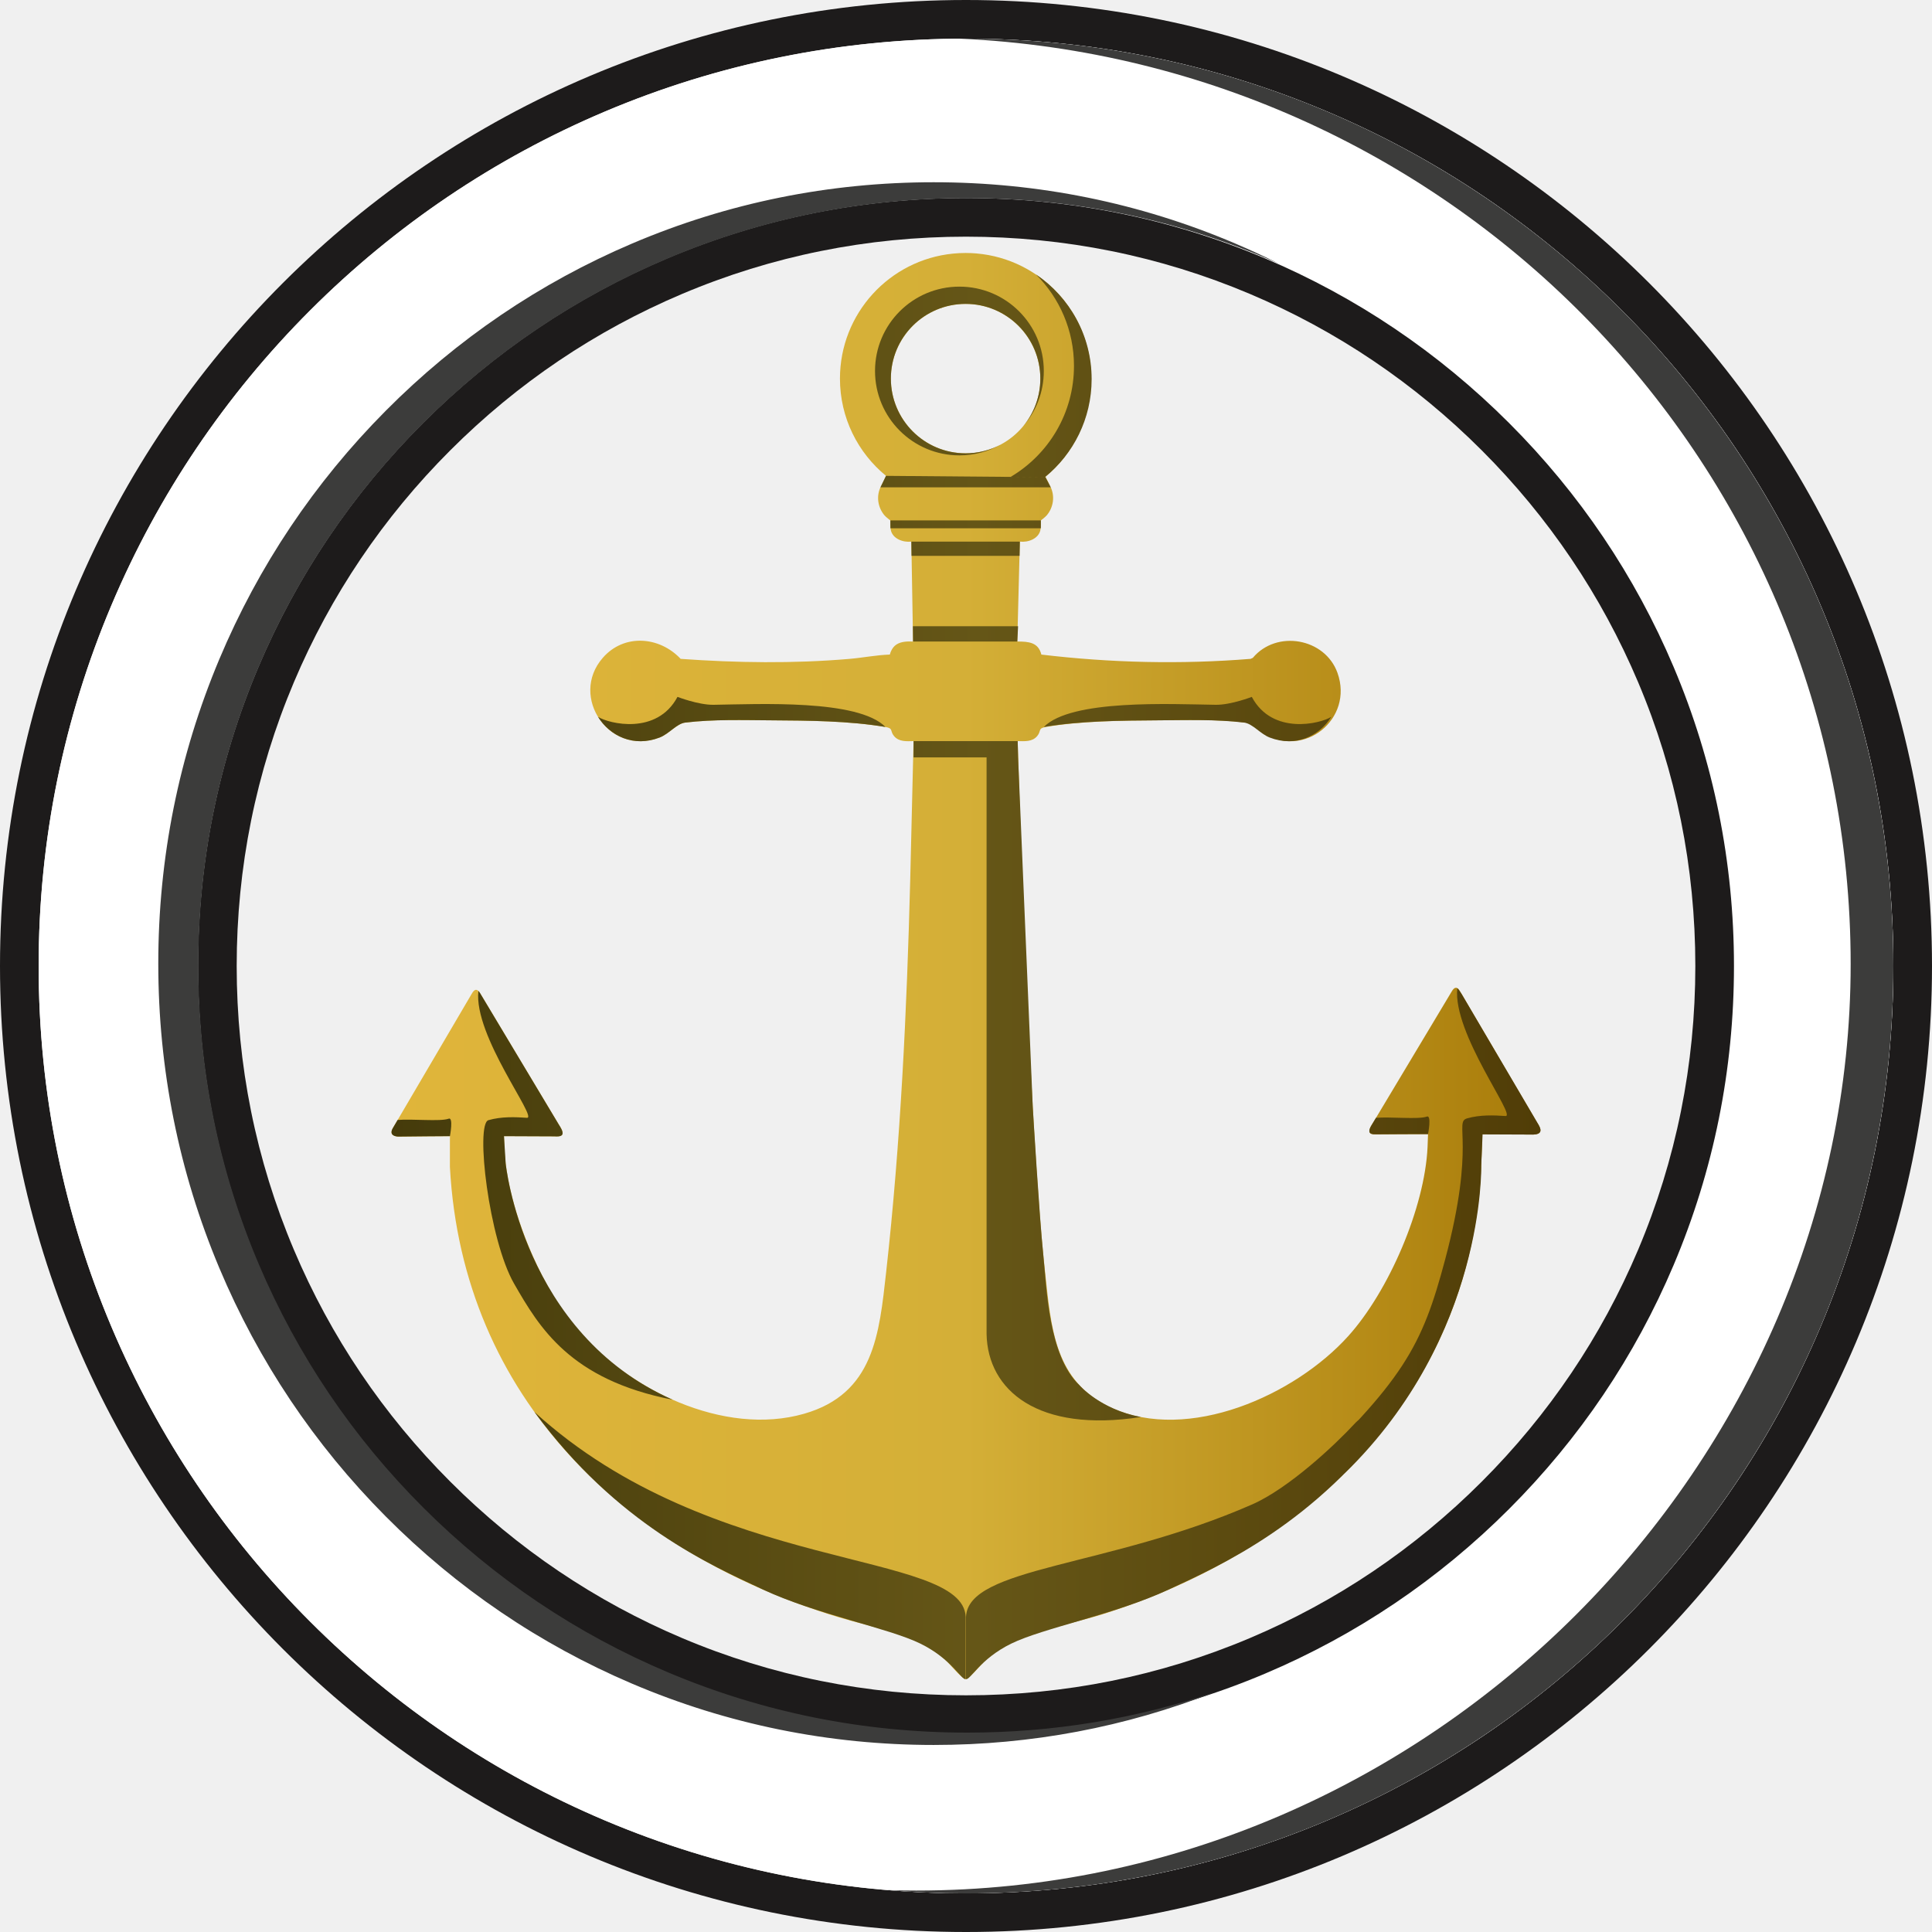
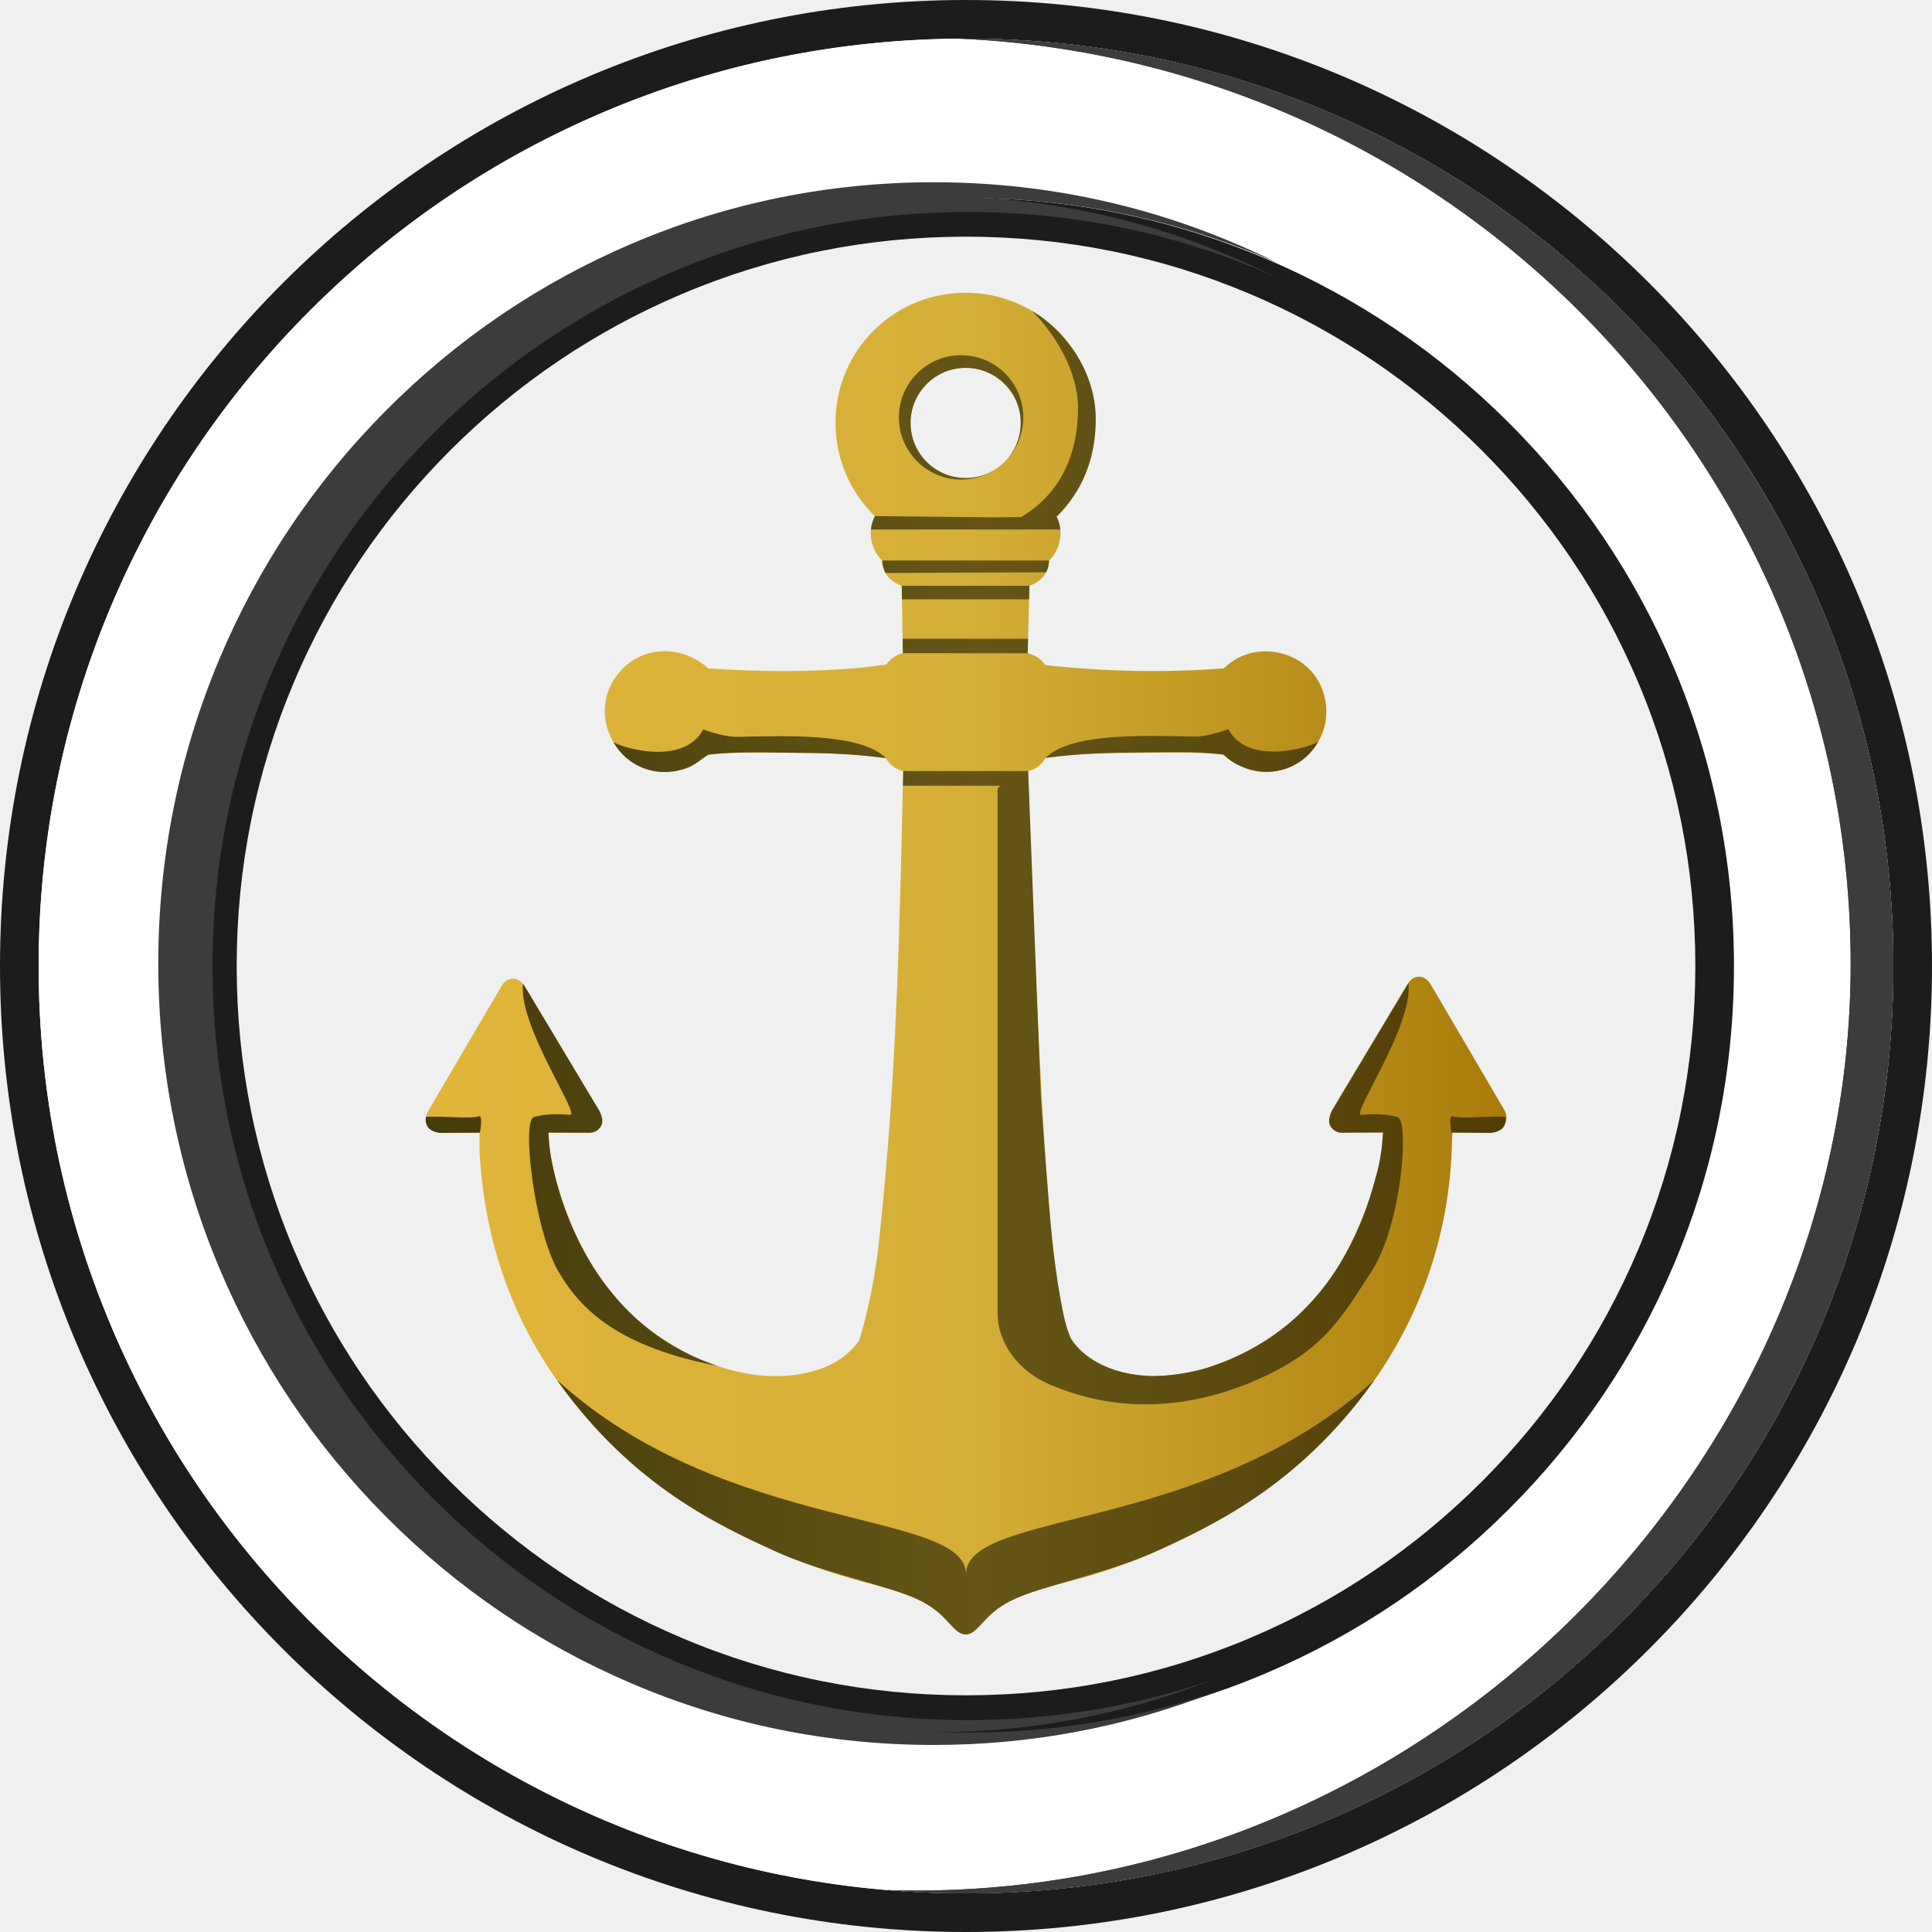
<svg xmlns="http://www.w3.org/2000/svg" id="Ebene_2" data-name="Ebene 2" viewBox="0 0 1000 1000">
  <defs>
    <style>
      .cls-1 {
        fill: url(#Unbenannter_Verlauf_3);
      }

      .cls-2 {
        fill: #1d1b1b;
      }

      .cls-3 {
        fill: #fff;
      }

      .cls-4 {
        fill: #3c3c3b;
      }

      .cls-5 {
        fill: url(#Unbenannter_Verlauf_141);
      }
    </style>
-     <linearGradient id="Unbenannter_Verlauf_3" data-name="Unbenannter Verlauf 3" x1="202.66" y1="500.01" x2="797.33" y2="500.01" gradientUnits="userSpaceOnUse">
+     <linearGradient id="Unbenannter_Verlauf_3" data-name="Unbenannter Verlauf 3" x1="220.28" y1="498.76" x2="779.72" y2="498.76" gradientUnits="userSpaceOnUse">
      <stop offset="0" stop-color="#e0b53a" />
      <stop offset=".5" stop-color="#d4af37" />
      <stop offset="1" stop-color="#a97c0a" />
    </linearGradient>
-     <linearGradient id="Unbenannter_Verlauf_141" data-name="Unbenannter Verlauf 141" x1="202.64" y1="505.59" x2="797.35" y2="505.59" gradientUnits="userSpaceOnUse">
+     <linearGradient id="Unbenannter_Verlauf_141" data-name="Unbenannter Verlauf 141" x1="220.32" y1="503.46" x2="779.35" y2="503.46" gradientUnits="userSpaceOnUse">
      <stop offset="0" stop-color="#453b0b" />
      <stop offset=".51" stop-color="#655617" />
      <stop offset="1" stop-color="#513d07" />
    </linearGradient>
  </defs>
  <g id="logo_2.0">
    <g id="rahmen_hell_unraid">
      <path class="cls-2" d="M500,20c64.81,0,127.67,12.69,186.83,37.71,57.16,24.17,108.49,58.79,152.58,102.88,44.09,44.09,78.7,95.42,102.88,152.58,25.02,59.16,37.71,122.02,37.71,186.83s-12.69,127.67-37.71,186.83c-24.17,57.16-58.79,108.49-102.88,152.58-44.09,44.09-95.42,78.7-152.58,102.88-59.16,25.02-122.02,37.71-186.83,37.71s-127.67-12.69-186.83-37.71c-57.16-24.17-108.49-58.79-152.58-102.88s-78.7-95.42-102.88-152.58c-25.02-59.16-37.71-122.02-37.71-186.83s12.69-127.67,37.71-186.83c24.17-57.16,58.79-108.49,102.88-152.58,44.09-44.09,95.42-78.7,152.58-102.88,59.16-25.02,122.02-37.71,186.83-37.71M500,0C223.86,0,0,223.86,0,500s223.86,500,500,500,500-223.86,500-500S776.14,0,500,0h0Z" />
      <g id="rahmen_hell">
        <path class="cls-3" d="M500,110c52.69,0,103.75,10.3,151.78,30.61,46.43,19.64,88.15,47.77,123.99,83.62s63.98,77.56,83.62,123.99c20.31,48.02,30.61,99.09,30.61,151.78s-10.3,103.75-30.61,151.78c-19.64,46.43-47.77,88.15-83.62,123.99-35.85,35.85-77.56,63.98-123.99,83.62-48.02,20.31-99.09,30.61-151.78,30.61s-103.75-10.3-151.78-30.61c-46.43-19.64-88.15-47.77-123.99-83.62-35.85-35.85-63.98-77.56-83.62-123.99-20.31-48.02-30.61-99.09-30.61-151.78s10.3-103.75,30.61-151.78c19.64-46.43,47.77-88.15,83.62-123.99,35.85-35.85,77.56-63.98,123.99-83.62,48.02-20.31,99.09-30.61,151.78-30.61M500,20C234.9,20,20,234.9,20,500s214.9,480,480,480,480-214.9,480-480S765.1,20,500,20h0Z" />
      </g>
      <g id="rahnem_hell">
        <path class="cls-2" d="M500,122.5c51.01,0,100.44,9.97,146.91,29.62,44.95,19.02,85.33,46.25,120.02,80.95,34.7,34.69,61.93,75.07,80.95,120.01,19.66,46.47,29.62,95.9,29.62,146.91s-9.97,100.44-29.62,146.91c-19.02,44.95-46.25,85.33-80.95,120.02-34.69,34.7-75.07,61.93-120.01,80.95-46.47,19.66-95.9,29.62-146.91,29.62s-100.44-9.97-146.91-29.62c-44.95-19.02-85.33-46.25-120.02-80.95-34.7-34.69-61.93-75.07-80.95-120.01-19.66-46.47-29.62-95.9-29.62-146.91s9.97-100.44,29.62-146.91c19.02-44.95,46.25-85.33,80.95-120.02,34.69-34.7,75.07-61.93,120.01-80.95,46.47-19.66,95.9-29.62,146.91-29.62M500,102.5c-53.7,0-105.75,10.5-154.7,31.2-47.32,20.02-89.84,48.69-126.37,85.23-36.53,36.52-65.21,79.05-85.23,126.37-20.71,48.95-31.2,101.01-31.2,154.7s10.5,105.75,31.2,154.7c20.02,47.32,48.69,89.84,85.23,126.37,36.52,36.53,79.05,65.21,126.37,85.23,48.95,20.71,101.01,31.2,154.7,31.2s105.75-10.5,154.7-31.2c47.32-20.02,89.84-48.69,126.37-85.23,36.53-36.52,65.21-79.05,85.23-126.37,20.71-48.95,31.2-101.01,31.2-154.7s-10.5-105.75-31.2-154.7c-20.02-47.32-48.69-89.84-85.23-126.37-36.52-36.53-79.05-65.21-126.37-85.23-48.95-20.71-101.01-31.2-154.7-31.2h0Z" />
      </g>
      <path class="cls-4" d="M219.23,218.86c36.56-36.49,79.13-65.13,126.52-85.13,49.04-20.7,101.15-31.19,154.91-31.19s105.87,10.49,154.91,31.19c2.13.9,4.25,1.82,6.36,2.76-7.39-3.72-14.92-7.19-22.57-10.45-49.42-21.04-101.92-31.71-156.08-31.71s-106.66,10.66-156.08,31.71c-47.78,20.34-90.7,49.48-127.58,86.61-36.91,37.15-65.87,80.41-86.11,128.57-20.95,49.87-31.58,102.88-31.58,157.54s10.63,107.67,31.58,157.54c20.24,48.16,49.2,91.42,86.11,128.57,36.88,37.13,79.8,66.27,127.58,86.61,49.42,21.04,101.92,31.71,156.08,31.71,50.36,0,99.29-9.22,145.63-27.43-41.12,13.98-84.13,21.04-128.25,21.04-53.75,0-105.87-10.49-154.91-31.19-47.38-20-89.96-48.64-126.52-85.13-36.57-36.48-65.27-78.96-85.32-126.24-20.74-48.93-31.25-100.93-31.25-154.57s10.51-105.63,31.25-154.57c20.05-47.28,48.75-89.76,85.32-126.24ZM219.23,218.86c36.56-36.49,79.13-65.13,126.52-85.13,49.04-20.7,101.15-31.19,154.91-31.19s105.87,10.49,154.91,31.19c2.13.9,4.25,1.82,6.36,2.76-7.39-3.72-14.92-7.19-22.57-10.45-49.42-21.04-101.92-31.71-156.08-31.71s-106.66,10.66-156.08,31.71c-47.78,20.34-90.7,49.48-127.58,86.61-36.91,37.15-65.87,80.41-86.11,128.57-20.95,49.87-31.58,102.88-31.58,157.54s10.63,107.67,31.58,157.54c20.24,48.16,49.2,91.42,86.11,128.57,36.88,37.13,79.8,66.27,127.58,86.61,49.42,21.04,101.92,31.71,156.08,31.71,50.36,0,99.29-9.22,145.63-27.43-41.12,13.98-84.13,21.04-128.25,21.04-53.75,0-105.87-10.49-154.91-31.19-47.38-20-89.96-48.64-126.52-85.13-36.57-36.48-65.27-78.96-85.32-126.24-20.74-48.93-31.25-100.93-31.25-154.57s10.51-105.63,31.25-154.57c20.05-47.28,48.75-89.76,85.32-126.24Z" />
+       <path class="cls-4" d="M499.99,19.98c-1.11,0-2.23,0-3.34.02,256.72,11.59,461.26,221.62,461.26,479.02s-216.55,479.53-483.66,479.53c-5.1,0-10.18-.08-15.24-.25,13.5,1.15,27.17,1.73,40.98,1.73,265.11,0,480.02-214.91,480.02-480.02S765.1,19.98,499.99,19.98Z" />
+     </g>
+     <g id="rahmen_schattierung">
+       <path class="cls-4" d="M224.56,224.05c35.93-35.86,77.77-64,124.33-83.66,48.19-20.34,99.41-30.65,152.24-30.65s104.04,10.31,152.24,30.65c2.1.89,4.18,1.79,6.25,2.71-7.27-3.65-14.67-7.07-22.18-10.27-48.56-20.68-100.17-31.16-153.39-31.16s-104.82,10.48-153.39,31.16c-46.95,19.99-89.13,48.63-125.38,85.12-36.27,36.51-64.74,79.02-84.63,126.35-20.59,49.01-31.04,101.1-31.04,154.83s10.45,105.81,31.04,154.83c19.89,47.33,48.36,89.84,84.63,126.35,36.24,36.49,78.42,65.13,125.38,85.12,48.56,20.68,100.17,31.16,153.39,31.16,49.49,0,97.58-9.06,143.12-26.96-40.41,13.74-82.68,20.68-126.03,20.68-52.83,0-104.04-10.31-152.24-30.65-46.57-19.66-88.4-47.8-124.33-83.66-35.94-35.85-64.15-77.6-83.85-124.06-20.38-48.09-30.72-99.19-30.72-151.9s10.33-103.81,30.72-151.9c19.7-46.46,47.91-88.21,83.85-124.06ZM224.56,224.05c35.93-35.86,77.77-64,124.33-83.66,48.19-20.34,99.41-30.65,152.24-30.65s104.04,10.31,152.24,30.65c2.1.89,4.18,1.79,6.25,2.71-7.27-3.65-14.67-7.07-22.18-10.27-48.56-20.68-100.17-31.16-153.39-31.16s-104.82,10.48-153.39,31.16c-46.95,19.99-89.13,48.63-125.38,85.12-36.27,36.51-64.74,79.02-84.63,126.35-20.59,49.01-31.04,101.1-31.04,154.83s10.45,105.81,31.04,154.83c19.89,47.33,48.36,89.84,84.63,126.35,36.24,36.49,78.42,65.13,125.38,85.12,48.56,20.68,100.17,31.16,153.39,31.16,49.49,0,97.58-9.06,143.12-26.96-40.41,13.74-82.68,20.68-126.03,20.68-52.83,0-104.04-10.31-152.24-30.65-46.57-19.66-88.4-47.8-124.33-83.66-35.94-35.85-64.15-77.6-83.85-124.06-20.38-48.09-30.72-99.19-30.72-151.9s10.33-103.81,30.72-151.9c19.7-46.46,47.91-88.21,83.85-124.06Z" />
      <path class="cls-4" d="M499.98,19.98c-1.11,0-2.23,0-3.34.02,256.72,11.59,461.26,221.62,461.26,479.02s-216.55,479.53-483.66,479.53c-5.1,0-10.18-.08-15.24-.25,13.5,1.15,27.17,1.73,40.98,1.73,265.11,0,480.02-214.91,480.02-480.02S765.09,19.98,499.98,19.98Z" />
    </g>
-     <path id="anker" class="cls-1" d="M796.77,583.05l-40.97-69.8c-1.58-2.84-3.04-2.43-4.41-.04l-41.89,69.91c-1.29,2.54-1.04,4.21,2.59,4l27.06-.11s-.12,3.97-.25,6.75c-1.47,31.41-20.1,74.6-41.11,97.87-27.55,30.54-82.64,55.25-122.64,36.97-29.58-13.53-31.05-41.7-34.22-70.17-8.45-76.15-14.18-274.84-14.18-274.84,3.63.08,7.57.44,10.13-2.64,2.19-2.64.23-3.95,4.4-4.67,18.56-3.15,39.57-3.32,58.39-3.45,14.73-.1,30.5-.59,45.29,1.17,3.88.47,5.36,3.16,8.45,5.18,21.54,14,47.42-7.08,38.86-30.92-6.48-18.04-31.55-22.41-43.81-7.76l-1.17.53c-36.07,2.9-72.34,2.07-108.28-2.22-1.57-6.3-6.43-6.76-12.46-6.76l1.32-51.71c4.25.52,9.74-1.47,10.66-6.08.32-1.6.21-4.89.21-4.89,0,0,2.24-1.68,3.05-2.63,3.5-4.15,4.36-10.05,1.86-14.94-1-1.97-1.24-2.7-2.54-5.05,14.54-11.92,23.71-30.51,23.71-50.79,0-33.96-26.04-61.84-59.25-64.76-.04-.02-.08-.02-.13-.02-1.85-.16-3.74-.24-5.65-.24-2.2,0-4.37.11-6.52.33-32.86,3.26-58.51,30.99-58.51,64.69,0,20.29,9.28,38.41,23.84,50.34-1.32,2.98-1.67,3.55-2.67,5.5-2.49,4.89-1.63,10.79,1.87,14.94.79.95,3.04,2.63,3.04,2.63,0,0-.09,3.29.22,4.89.91,4.62,6.4,6.6,10.65,6.08l.88,51.71c-7.1-.34-10.49,1.45-12.02,6.75-7.01.24-13.94,1.64-20.91,2.24-29.08,2.49-58.3,2.05-87.35-.01-11-11.7-29.31-13.14-40.29-.56-17.66,20.2,3.63,51.2,29.37,41.28,4.94-1.91,8.85-7.2,13.25-7.74,14.6-1.77,30.19-1.26,44.72-1.17,19.07.12,40.17.26,58.96,3.45,4.18.71,2.22,2.03,4.41,4.67,2.55,3.08,6.5,2.72,10.12,2.64,0,0-1.14,49.15-1.72,71.74-1.75,67.47-4.94,135.79-12.46,203.1-3.57,31.9-6.24,62.9-42.42,73.3-41.56,11.96-91.69-12.68-118.1-44.39l-6.48-8.27c-16.35-24.16-29.35-58.24-30.57-84.26-.13-2.77-.24-6.75-.24-6.75l27.05.11c3.63.2,3.88-1.48,2.59-4l-41.89-69.91c-1.38-2.38-2.83-2.8-4.4.04l-40.98,69.8c-1.19,2.35-.57,3.9,2.83,4.2l26.83-.23-.02,2.64v13.29c6.51,119.97,91.12,199.64,200.98,233,17.85,5.42,39.37,8.62,54.03,20.86,3.8,3.18,6.68,7.5,10.52,10.48,1.21.95,1.61,1.04,2.82,0,3.85-2.96,6.7-7.32,10.52-10.49,15.6-12.93,39.78-16.32,58.82-22.3,103.59-32.53,186.64-110.03,195.59-223.06.6-7.6,1-22.84,1-22.84l-.02-2.64,26.83.23c3.4-.3,4.02-1.83,2.83-4.2ZM499.79,234.64c-21.37,0-38.68-17.31-38.68-38.68s17.31-38.67,38.68-38.67,38.68,17.31,38.68,38.67-17.32,38.68-38.68,38.68Z" />
-     <path id="anker_schattierung" class="cls-5" d="M526.96,392.03l7.58,180.7s3.51,58.22,5.39,76.02,2.62,52.88,18.75,68.19c0,0,10.7,12.5,31.82,16.51-53.36,8.28-79.27-13.87-79.85-42.94v-298.49h16.31ZM460.85,269.37l.03,4.07h77.85l.02-4.07h-77.9ZM471.72,280.34l.09,7.36h55.92l.14-7.36h-56.16ZM523.47,850.71c16.4-8.04,54.29-15.25,81.33-27.91,27.03-12.65,75.65-33.77,118.44-92.01-6.02,5.5-12.44-4.33-22.21,6.24-9.77,10.57-33.85,33.3-52.94,41.67-74.88,32.82-147.05,32.18-148.09,58.22v32.14c2.14.75,7.07-10.32,23.47-18.36ZM739.15,587.01s2.02-10.24-.71-9.04c-4.22,1.53-18.93-.02-26.23.62l-2.41,3.97c-2.86,4.82.92,4.56,2.6,4.56,3.04-.09,26.76-.11,26.76-.11ZM754.31,511.48c-2.58,23.28,30.79,66.56,24.94,66.17s-13.09-.74-19.93,1.23,4.69,12.89-11.3,72.98c-12,45.07-21.24,62.63-78.21,116.35-.4,2.64,9.08,10.53,26.27-5.68,72.85-71,70.6-159.17,70.6-159.17l.7-16.21,26.1.11c4.58-.13,4.86-2.17,2.09-6.43l-38.92-66.14c-.56-.99-1.87-2.79-2.33-3.21ZM499.84,869.08v-32.14c-1.4-34.96-130.98-21.84-223.24-106.14,42.79,58.24,91.41,79.35,118.44,92.01,27.03,12.65,64.92,19.87,81.33,27.91s21.33,19.12,23.47,18.36ZM232.88,588.07s1.98-10.22-.75-9.01c-4.22,1.53-19.02-.01-26.32.63l-2.33,3.96c-2.67,4.24,1.73,4.65,2.63,4.65,3.04-.09,26.77-.23,26.77-.23ZM247.62,512.93c-2.58,23.28,30.96,66.03,25.12,65.64s-13.09-.74-19.93,1.23c-6.84,1.97.22,61.91,13.29,84.64,13.07,22.72,29.03,49.7,82.07,60.05-77.65-34.3-86.43-122.29-86.43-122.29l-.88-14.13,26.1.11c5.72.49,4.86-2.17,2.09-6.43l-39.72-66.29c-.56-.99-1.24-2.12-1.7-2.53ZM472.6,332.05h53.95l.41-7.93h-54.44l.08,7.93ZM472.85,392.03h54.11l-.21-8.43h-53.89v8.43ZM689.05,371.05c-6.07,9.85-18.35,15.91-31.85,10.7-4.94-1.91-8.85-7.2-13.25-7.74-14.6-1.77-30.19-1.26-44.72-1.17-19.07.12-40.17.26-58.96,3.45,14.16-14.44,65.69-11.83,88.96-11.49,7.84.12,18.7-4.1,18.7-4.1,10.66,20.01,35.53,13.89,41.12,10.35ZM350.67,360.7s10.85,4.22,18.7,4.1c23.26-.34,74.8-2.95,88.96,11.49-18.79-3.19-39.89-3.33-58.96-3.45-14.53-.09-30.12-.6-44.72,1.17-4.39.54-8.3,5.84-13.25,7.74-13.5,5.21-25.78-.85-31.85-10.7,5.59,3.54,30.46,9.66,41.12-10.35ZM541.12,246.99h-.3l-17.72-.15-64.5-.54-2.88,5.93h88.14l-2.75-5.24ZM536.23,142.07c12.14,12.09,19.66,28.82,19.66,47.3,0,24.46-13.15,45.85-32.77,57.46l17.72.15c14.76-11.98,24.19-30.26,24.19-50.76,0-22.54-11.42-42.41-28.79-54.16ZM529.64,220.57c5.52-6.69,8.84-15.26,8.84-24.61,0-21.36-17.32-38.67-38.69-38.67s-38.68,17.31-38.68,38.67,17.32,38.68,38.68,38.68c6.57,0,12.76-1.64,18.18-4.53-6.32,3.56-13.61,5.59-21.38,5.59-24.13,0-43.68-19.55-43.68-43.68s19.55-43.66,43.68-43.66,43.68,19.55,43.68,43.66c0,10.92-4,20.9-10.63,28.55Z" />
+     <path class="cls-1" d="M778.69,574.57l-38-64.76c-1.96-3.49-4.43-4.24-6.17-4.26h-.05c-1.74,0-4.21.74-6.17,4.14l-38.73,64.64-.16.29c-1.52,2.99-1.59,5.59-.19,7.74.95,1.46,2.94,3.17,7,2.97l19.9-.08c-.02.41-.03.8-.05,1.18-1.27,27.18-17.77,66.43-36.77,87.49-12.51,13.86-31.34,26.09-50.38,32.69-21.32,7.4-41.71,7.52-57.43.33-7.66-3.5-13.05-8.15-16.94-13.68-8.36-19.42-9.06-43.39-9.06-43.39-.15-1.4-.3-2.81-.46-4.22-6.83-61.56-11.8-212.35-12.86-246.55,2.59-.61,5.26-1.9,7.49-4.58.61-.73,1.07-1.44,1.42-2.09,16.32-2.57,34.77-2.7,51.12-2.81,1.97-.01,3.95-.03,5.95-.06,11.69-.12,23.77-.25,35.09,1.1.23.09.94.71,1.41,1.12.84.73,1.89,1.65,3.25,2.53,11.62,7.55,26.02,6.98,36.68-1.46,10.77-8.53,14.69-22.51,9.98-35.62-3.69-10.27-12.57-17.59-23.74-19.58-10.31-1.83-20.35,1.26-27.36,8.3-30.37,2.31-61.44,1.73-92.46-1.72-2.32-3.63-5.77-5.32-9.07-6.1l.9-34.92c4.75-1.6,8.81-5.18,9.88-10.57.15-.76.24-1.63.29-2.5.43-.4.83-.81,1.16-1.2,5.13-6.09,6.2-14.48,2.78-21.46,12.75-12.56,20.21-30.33,20.21-48.63,0-16.94-6.32-33.14-17.79-45.59-11.32-12.29-26.66-19.9-43.24-21.44-.21-.03-.42-.05-.63-.06-4.05-.35-8.27-.32-12.44.1-34.55,3.43-60.6,32.23-60.6,67,0,18.34,7.37,35.64,20.39,48.29l-.03.06c-3.59,7.06-2.54,15.59,2.64,21.72.33.4.74.81,1.17,1.22.05.86.14,1.73.29,2.49,1.06,5.38,5.08,8.96,9.82,10.56l.59,34.87c-3.01.79-6.2,2.46-8.5,5.92-2.62.24-5.19.58-7.7.92-2.61.35-5.08.68-7.53.89-23.48,2.01-48.7,2.06-77,.16-6.47-5.83-14.8-9.05-23.2-8.89-8.75.16-16.79,3.94-22.63,10.64-9.58,10.95-10.37,26.38-1.97,38.4,8.43,12.05,23.36,16.58,37.16,11.26,3.02-1.17,5.4-2.99,7.5-4.59,1-.77,2.5-1.91,3.14-2.15,10.95-1.32,22.72-1.19,34.11-1.07,2.09.02,4.16.04,6.2.06,16.55.11,35.23.23,51.66,2.81.35.65.81,1.35,1.42,2.08,2.24,2.7,4.93,3.99,7.54,4.6-.32,13.56-1.03,43.62-1.43,59.37-1.98,76.06-5.52,133.79-11.48,187.17l-.21,1.93s-2.81,24.22-9.7,46.23c-4.99,7.11-12.33,12.6-23.46,15.8-37.32,10.74-81.47-12.3-104.11-39.44l-5.84-7.46c-15.31-22.67-26.3-52.91-27.35-75.3-.02-.37-.03-.77-.05-1.17l19.9.08c4.06.2,6.05-1.51,7-2.97,1.4-2.15,1.34-4.76-.19-7.74l-38.84-64.85c-2.02-3.5-4.51-4.22-6.27-4.21-1.73.02-4.2.77-6.15,4.26l-37.86,64.49-.14.26c-1.65,3.26-1.03,5.67-.22,7.13,1.22,2.19,3.48,3.45,6.72,3.73l.23.02,20.16-.18v9.87s.01.26.01.26c2.94,54.23,22.56,101.58,58.32,140.73,32.49,35.57,77.75,62.9,130.9,79.04,3.83,1.16,7.9,2.23,11.83,3.27,13.17,3.47,26.79,7.05,36.43,15.1,1.41,1.18,2.73,2.64,4.13,4.18,1.74,1.92,3.54,3.91,5.71,5.59,1.46,1.15,2.9,1.72,4.33,1.72s2.88-.58,4.28-1.75c2.19-1.69,3.96-3.67,5.68-5.58,1.39-1.54,2.7-3,4.09-4.15,10-8.29,24.56-12.1,38.64-15.8,4.94-1.29,9.6-2.52,14.11-3.93,50.18-15.76,93.51-42.22,125.32-76.52,34.53-37.24,54.89-83.55,58.88-133.93.43-5.43.74-14.76.87-19.08l20.23.18.23-.02c3.24-.28,5.5-1.53,6.72-3.72.81-1.45,1.43-3.87-.22-7.13ZM499.81,190.32c15.74,0,28.54,12.8,28.54,28.53s-12.8,28.54-28.54,28.54-28.54-12.8-28.54-28.54,12.8-28.53,28.54-28.53Z" />
+     <path id="schattierung" class="cls-5" d="M532.16,399.08l-64.64.02-.18,7.59h65.07l-.25-7.61ZM594.72,712.16c.63.02,1.12.03,1.46.04-.49,0-.98-.01-1.46-.04ZM529.67,216.03c0-17.77-14.42-32.18-32.2-32.18s-32.19,14.41-32.19,32.18,14.41,32.19,32.19,32.19c5.73,0,11.1-1.49,15.76-4.11-3.99,2.13-8.56,3.34-13.4,3.34-15.74,0-28.51-12.76-28.51-28.51s12.77-28.51,28.51-28.51,28.51,12.76,28.51,28.51c0,6.89-2.44,13.2-6.51,18.14,4.89-5.65,7.84-13,7.84-21.05ZM534.16,160.92c12.24,12.19,23.84,31.61,23.84,50.25,0,24.67-9.67,44.75-29.46,56.47l18.3-.16c13.83-13.73,20.27-30.52,20.27-51.19,0-22.73-14.61-44.54-32.95-55.37ZM546.94,267.48h-.1l-18.3.16-14.05.12-61.63-.62c-1.14,2.09-1.97,5.28-2.05,6.95h98.02c-.05-1.54-.86-4.62-1.89-6.61ZM635.74,377.39s-10.21,3.97-17.59,3.86c-21.88-.32-63.64-2.57-76.95,11.02,17.27-2.28,30.98-2.68,48.92-2.8,13.67-.08,29.31-.67,43.05,1,3.22,3.14,6.2,4.99,11.3,7,15.46,5.47,30.71-.78,37.78-13.51-5.26,3.33-36.48,12.26-46.51-6.57ZM779.25,578.1c-6.88-.61-23.29,1.15-27.27-.28-2.57-1.14-.7,8.47-.7,8.47,0,0,17.27.04,20.13.12.85.01,5.25-.63,6.83-3.08,1.57-2.45,1.01-5.23,1.01-5.23ZM500,814.33l-.34,31.66h0s.05.01.05.01c.04,0,.08,0,.12-.01.04.01.08.01.12.01.01,0,.03,0,.05-.01,6.57-.3,8.67-10.33,23.84-17.76,15.43-7.56,50.18-13.87,75.61-25.77,25.43-11.91,72.32-32.02,111.89-88.15-86.79,79.31-210.03,67.14-211.34,100.02ZM381.61,381.39c-7.38.11-17.59-3.85-17.59-3.85-10.03,18.82-41.25,9.89-46.51,6.56,7.07,12.73,22.32,18.98,37.78,13.51,5.11-2.01,7.46-4.61,11.31-6.99,13.73-1.67,29.38-1.09,43.05-1,17.93.12,31.65.52,48.92,2.8-13.32-13.59-55.08-11.35-76.96-11.03ZM467.2,330.61l.13,7.46,64.61.06.18-7.52h-64.92ZM286.53,605.56c-2.53-10.56-2.65-19.34-2.65-19.34l19.9.08c2.39.18,5.05-.2,7-2.97,1.94-2.77.42-6.27-.6-8.42l-34.4-57.42c-.53-.93-4.66-7.9-5.09-8.28-2.43,21.9,29.9,68.18,24.4,67.81-5.49-.37-12.31-.7-18.74,1.16-6.44,1.85.2,58.24,12.5,79.62,12.29,21.38,32.72,39.49,82.61,49.23-67.24-22.25-82.4-90.91-84.93-101.47ZM247.68,577.82c-3.97,1.43-20.39-.33-27.26.28,0,0-.57,2.78,1.01,5.23,1.57,2.45,5.98,3.09,6.82,3.08,2.86-.08,20.14-.12,20.14-.12,0,0,1.86-9.61-.71-8.47ZM288.33,714.31c39.56,56.13,86.46,76.24,111.89,88.15,25.43,11.9,60.18,18.21,75.61,25.77,15.17,7.43,17.27,17.46,23.83,17.76.02.01.04.01.05.01.04,0,.08,0,.12-.01.04.01.08.01.12.01h.05v-31.67c-1.31-32.88-124.89-20.71-211.67-100.02ZM466.74,303.19l.12,6.99h65.8l.18-6.97-66.1-.02ZM456.63,290.15c-.03,1.83.84,5.24,1.74,6.42l83.07-.34c1.1-1.92,1.49-4.23,1.56-6.09h-86.37ZM596.54,712.21c.12,0,.18,0,.18,0h.29c-.15,0-.31,0-.47,0ZM723.32,578.18c-6.44-1.86-13.25-1.53-18.75-1.16s26.84-45.91,24.41-67.81c-.44.38-4.57,7.35-5.1,8.28l-34.39,57.42c-1.03,2.15-2.55,5.65-.6,8.42,1.94,2.77,4.61,3.15,7,2.97l19.89-.08s-.12,8.78-2.64,19.34c-3.05,9.16-14.64,73.34-79.2,99.14-1.97.79-4,1.54-6.08,2.26.09-.02.18-.04.28-.06-2.96,1.01-6.19,1.97-9.5,2.72-9.16,2.06-16.64,2.5-20,2.58-1.45.11-2.77.05-4.3-.05h-.05c-.73-.03-1.45-.08-2.17-.13-22.53-1.65-34.17-12.89-37.76-19.07-3.97-6.82-8.04-35.04-9.82-51.78-1.77-16.75-5.71-71.58-5.71-71.58l-6.67-170.51.17,5.32c.05,1.25-.96,2.29-2.21,2.29h-11.55c-1.23,0-2.22.99-2.22,2.22v271.49c.29,14.43,10.22,28.92,26.51,35.99.78.41,1.62.77,2.51,1.06-.38-.16-.76-.32-1.14-.48,1.49.6,2.29.85,1.19.49,40.28,16.57,79.17,9.05,109.47-5.24,31.13-14.67,40.08-31.12,55.26-54.59,15.18-23.46,19.6-77.6,13.17-79.45Z" />
  </g>
</svg>
